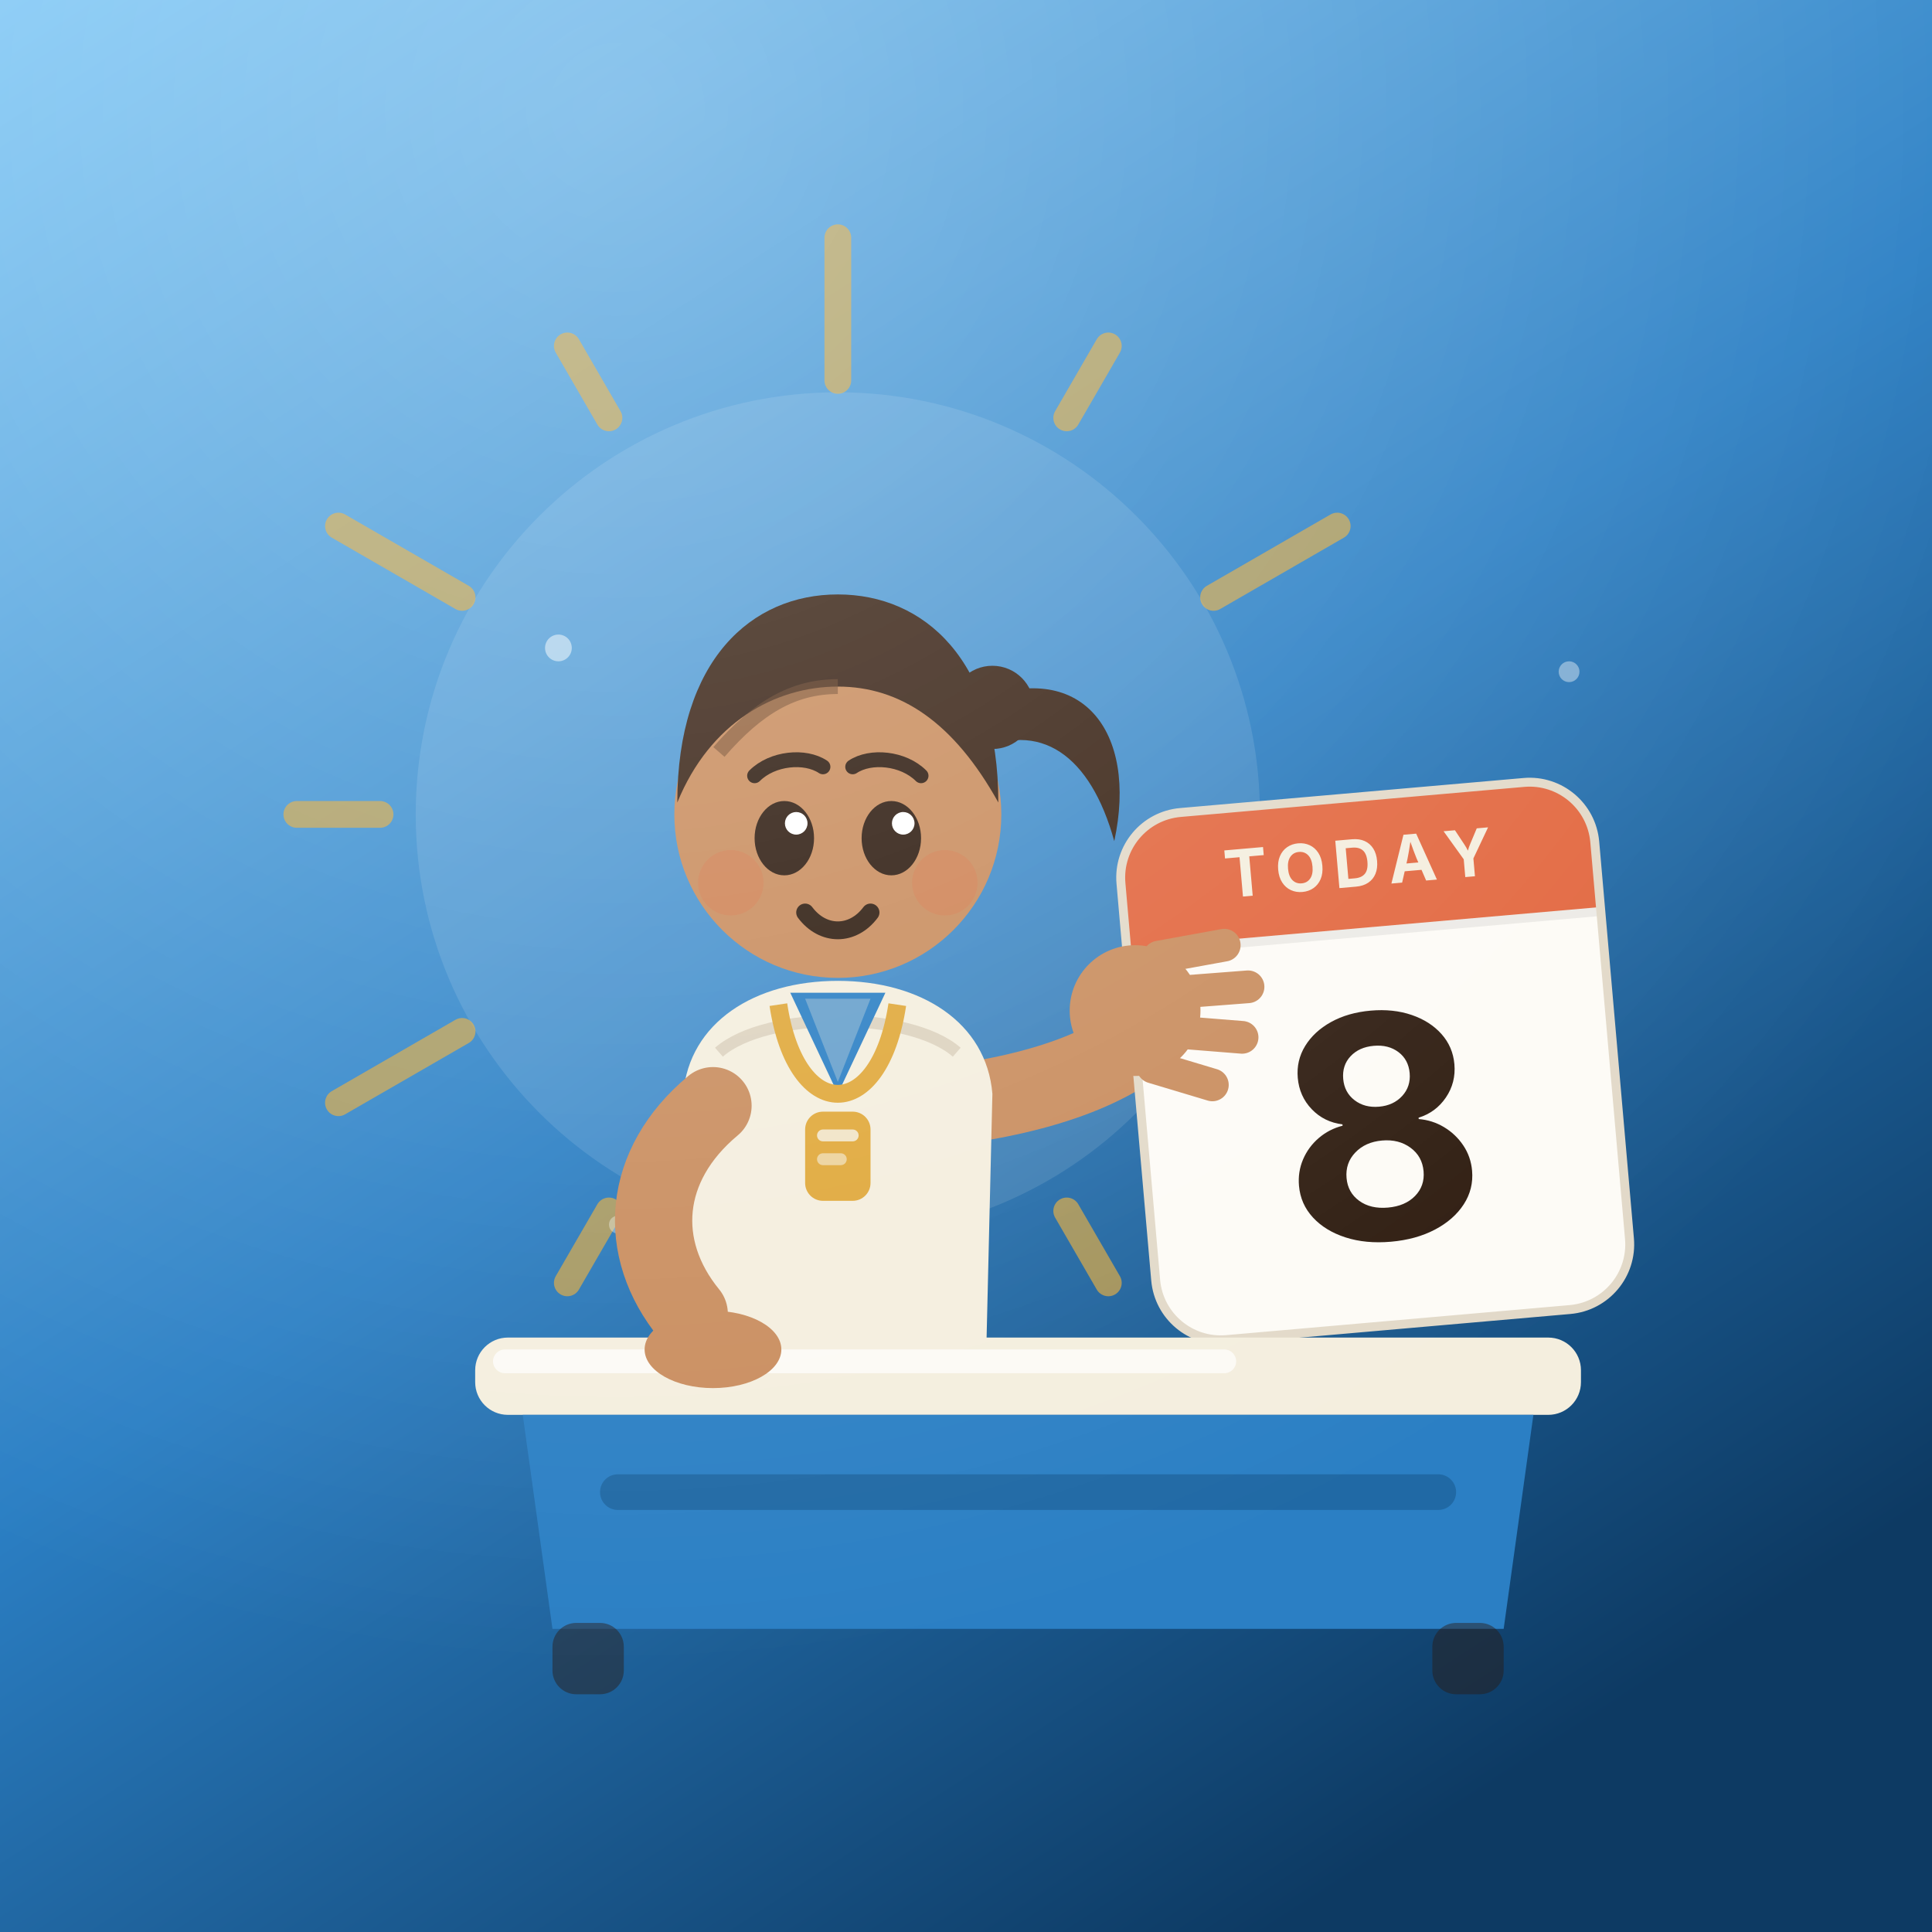
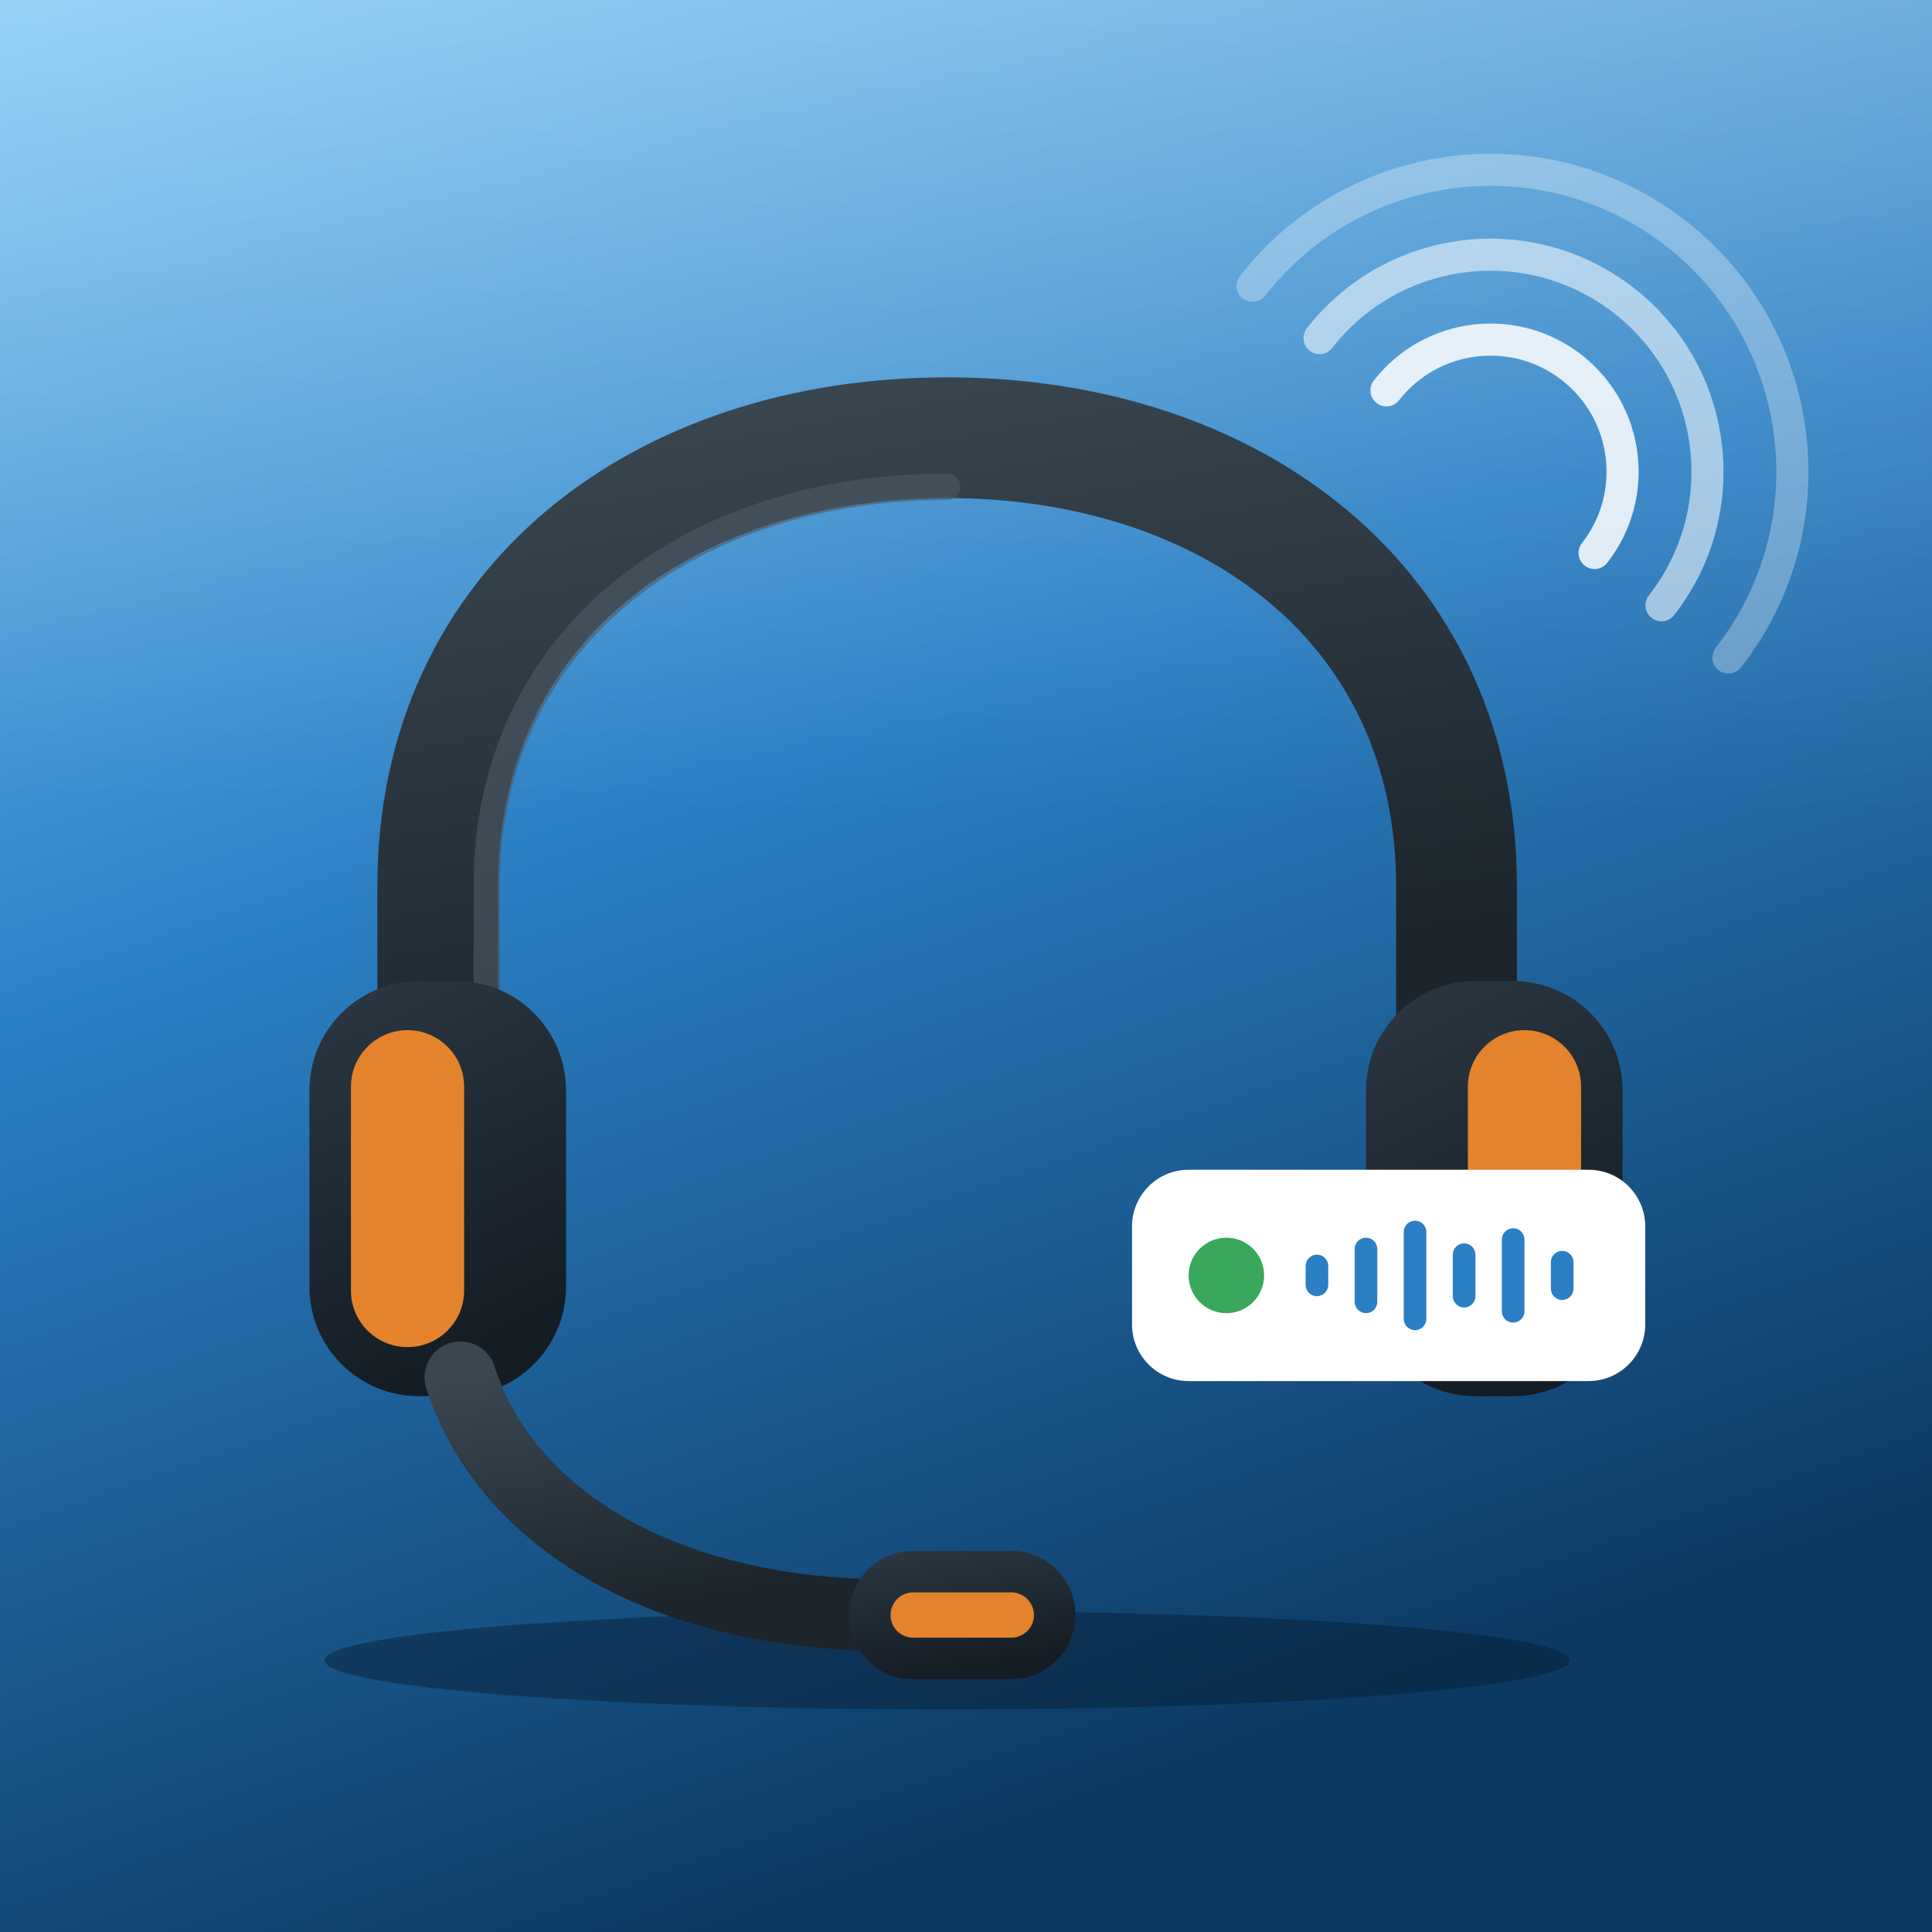
- <svg xmlns="http://www.w3.org/2000/svg" viewBox="0 0 1024 1024" width="100%" height="100%" preserveAspectRatio="xMidYMid meet">
+ <svg xmlns="http://www.w3.org/2000/svg" viewBox="0 0 1024 1024" width="100%" height="100%">
  <defs>
-     <linearGradient id="gdk" x1="0" y1="0" x2="0.65" y2="1">
+     <linearGradient id="gsb" x1="0" y1="0" x2="0.35" y2="1">
      <stop offset="0%" stop-color="#7cc6f5" />
-       <stop offset="55%" stop-color="#2b7fc4" />
+       <stop offset="48%" stop-color="#2b7fc4" />
      <stop offset="100%" stop-color="#0d3a63" />
    </linearGradient>
-     <radialGradient id="gldk" cx="32%" cy="6%" r="80%">
-       <stop offset="0%" stop-color="#ffffff" stop-opacity=".26" />
-       <stop offset="100%" stop-color="#ffffff" stop-opacity="0" />
-     </radialGradient>
+     <linearGradient id="glare" x1="0" y1="0" x2="0" y2="1">
+       <stop offset="0%" stop-color="#fff" stop-opacity=".22" />
+       <stop offset="42%" stop-color="#fff" stop-opacity="0" />
+     </linearGradient>
+     <linearGradient id="band" x1="0" y1="0" x2="0.3" y2="1">
+       <stop offset="0%" stop-color="#3a4750" />
+       <stop offset="100%" stop-color="#1c252c" />
+     </linearGradient>
+     <linearGradient id="cup" x1="0" y1="0" x2="0.3" y2="1">
+       <stop offset="0%" stop-color="#2c3843" />
+       <stop offset="100%" stop-color="#141c23" />
+     </linearGradient>
  </defs>
-   <rect x="0" y="0" width="1024" height="1024" fill="url(#gdk)" />
-   <g id="art" transform="translate(141.57,119.70) scale(1.5755)">
-     <circle cx="192" cy="198" r="142" fill="#fff" opacity=".11" />
-     <line x1="192.0" y1="52.0" x2="192.0" y2="4.0" stroke="#e0a83a" stroke-width="9" stroke-linecap="round" opacity="0.68" />
-     <line x1="115.0" y1="64.6" x2="101.0" y2="40.4" stroke="#e0a83a" stroke-width="9" stroke-linecap="round" opacity="0.68" />
-     <line x1="65.6" y1="125.0" x2="24.0" y2="101.0" stroke="#e0a83a" stroke-width="9" stroke-linecap="round" opacity="0.68" />
-     <line x1="38.0" y1="198.0" x2="10.0" y2="198.0" stroke="#e0a83a" stroke-width="9" stroke-linecap="round" opacity="0.68" />
-     <line x1="65.6" y1="271.0" x2="24.0" y2="295.0" stroke="#e0a83a" stroke-width="9" stroke-linecap="round" opacity="0.68" />
-     <line x1="115.0" y1="331.4" x2="101.0" y2="355.6" stroke="#e0a83a" stroke-width="9" stroke-linecap="round" opacity="0.68" />
-     <line x1="192.0" y1="344.0" x2="192.0" y2="392.0" stroke="#e0a83a" stroke-width="9" stroke-linecap="round" opacity="0.68" />
-     <line x1="269.0" y1="331.4" x2="283.0" y2="355.6" stroke="#e0a83a" stroke-width="9" stroke-linecap="round" opacity="0.68" />
-     <line x1="318.4" y1="271.0" x2="360.0" y2="295.0" stroke="#e0a83a" stroke-width="9" stroke-linecap="round" opacity="0.68" />
-     <line x1="346.0" y1="198.0" x2="374.0" y2="198.0" stroke="#e0a83a" stroke-width="9" stroke-linecap="round" opacity="0.68" />
-     <line x1="318.4" y1="125.0" x2="360.0" y2="101.0" stroke="#e0a83a" stroke-width="9" stroke-linecap="round" opacity="0.68" />
-     <line x1="269.0" y1="64.6" x2="283.0" y2="40.4" stroke="#e0a83a" stroke-width="9" stroke-linecap="round" opacity="0.68" />
-     <circle cx="98" cy="142" r="4.5" fill="#fff" opacity="0.5" />
-     <circle cx="438" cy="150" r="3.5" fill="#fff" opacity="0.4" />
-     <circle cx="118" cy="336" r="3" fill="#fff" opacity="0.35" />
-     <path d="M228 296 C262 292 288 282 300 268" stroke="#c98d5e" stroke-width="27" fill="none" stroke-linecap="round" />
-     <path d="M140 292 C142 268 164 254 192 254 C220 254 242 268 244 292 L242 376 L142 376 Z" fill="#f4eede" />
-     <path d="M152 278 C168 264 216 264 232 278" stroke="#ddd3bf" stroke-width="4" fill="none" />
-     <path d="M176 258 L192 292 L208 258" fill="#2b7fc4" />
-     <path d="M181 260 L192 288 L203 260" fill="#f4eede" opacity=".3" />
-     <path d="M172 262 C178 302 206 302 212 262" stroke="#e0a83a" stroke-width="6" fill="none" />
-     <rect x="181" y="298" width="22" height="30" rx="6" fill="#e0a83a" />
-     <rect x="185" y="304" width="14" height="4" rx="2" fill="#f4eede" opacity=".85" />
-     <rect x="185" y="312" width="10" height="4" rx="2" fill="#f4eede" opacity=".6" />
-     <path d="M150 296 C126 316 124 344 142 366" stroke="#c98d5e" stroke-width="26" fill="none" stroke-linecap="round" />
-     <circle cx="192" cy="198" r="55" fill="#c98d5e" />
-     <path d="M152 212 C152 236 170 252 192 252 C214 252 232 236 232 212 L232 200 L152 200 Z" fill="#c98d5e" />
-     <path d="M138 194 C138 146 163 124 192 124 C221 124 246 146 246 194 C231 167 213 155 192 155 C171 155 149 167 138 194 Z" fill="#3a2416" />
-     <path d="M152 177 C165 162 177 155 192 155" stroke="#6b452a" stroke-width="5" fill="none" opacity=".55" />
-     <path d="M238 160 C274 145 293 170 285 207 C277 178 260 166 238 177 Z" fill="#3a2416" />
-     <circle cx="244" cy="162" r="14" fill="#3a2416" />
-     <ellipse cx="174" cy="206" rx="10" ry="12.5" fill="#2e1c10" />
-     <ellipse cx="210" cy="206" rx="10" ry="12.5" fill="#2e1c10" />
-     <circle cx="178" cy="201" r="3.8" fill="#fff" />
-     <circle cx="214" cy="201" r="3.8" fill="#fff" />
-     <path d="M164 185 C170 179 181 178 187 182" stroke="#2e1c10" stroke-width="5" fill="none" stroke-linecap="round" />
-     <path d="M197 182 C203 178 214 179 220 185" stroke="#2e1c10" stroke-width="5" fill="none" stroke-linecap="round" />
-     <path d="M181 231 C187 239 197 239 203 231" stroke="#2e1c10" stroke-width="6" fill="none" stroke-linecap="round" />
-     <circle cx="156" cy="221" r="11" fill="#e2673f" opacity=".26" />
-     <circle cx="228" cy="221" r="11" fill="#e2673f" opacity=".26" />
-     <g transform="rotate(-5 372 272)">
-       <rect x="292" y="192" width="160" height="178" rx="22" fill="#fdfbf6" />
-       <path d="M292 236 V214 A22 22 0 0 1 314 192 H430 A22 22 0 0 1 452 214 V236 Z" fill="#e2673f" />
-       <rect x="292" y="236" width="160" height="3" fill="#000" opacity=".07" />
-       <g transform="translate(326.80, 222)">
-         <path d="M0.805 -13.283V-16.0H13.874V-13.283H8.988V0.0H5.702V-13.283Z M25.752 0.215Q23.636 0.215 21.945 -0.752Q20.254 -1.718 19.271 -3.554Q18.289 -5.391 18.289 -7.989Q18.289 -10.599 19.271 -12.44Q20.254 -14.282 21.945 -15.248Q23.636 -16.215 25.752 -16.215Q27.878 -16.215 29.564 -15.248Q31.25 -14.282 32.232 -12.44Q33.215 -10.599 33.215 -7.989Q33.215 -5.38 32.232 -3.549Q31.25 -1.718 29.564 -0.752Q27.878 0.215 25.752 0.215ZM25.752 -2.695Q27.62 -2.695 28.753 -4.054Q29.886 -5.412 29.886 -7.989Q29.886 -10.577 28.753 -11.941Q27.62 -13.305 25.752 -13.305Q23.894 -13.305 22.756 -11.936Q21.617 -10.566 21.617 -7.989Q21.617 -5.423 22.756 -4.059Q23.894 -2.695 25.752 -2.695Z M43.901 0.0H38.274V-16.0H43.954Q46.36 -16.0 48.094 -15.039Q49.828 -14.078 50.762 -12.29Q51.697 -10.502 51.697 -8.011Q51.697 -5.509 50.762 -3.715Q49.828 -1.922 48.078 -0.961Q46.328 0.0 43.901 0.0ZM41.549 -2.824H43.74Q46.048 -2.824 47.24 -4.07Q48.432 -5.315 48.432 -8.011Q48.432 -10.695 47.246 -11.936Q46.059 -13.176 43.761 -13.176H41.549Z M55.832 0.0 61.298 -16.0H65.593L71.199 0.0H67.558L66.323 -3.715H60.643L59.451 0.0ZM61.459 -6.282H65.475L64.992 -7.721Q64.605 -8.945 64.219 -10.373Q63.832 -11.801 63.413 -13.434Q63.016 -11.78 62.651 -10.352Q62.286 -8.923 61.921 -7.721Z M80.779 0.0V-6.013L74.851 -16.0H78.685L81.391 -11.017Q81.691 -10.47 81.944 -9.938Q82.196 -9.407 82.432 -8.784Q82.658 -9.417 82.899 -9.949Q83.141 -10.481 83.431 -11.017L86.051 -16.0H89.874L84.043 -6.013V0.0Z" fill="#f4eede" />
-       </g>
-       <g transform="translate(338.00, 341)">
-         <path d="M33.97 1.02Q25.452 1.02 18.872 -1.76Q12.293 -4.54 8.544 -9.385Q4.795 -14.231 4.795 -20.403Q4.795 -25.146 6.937 -29.15Q9.079 -33.154 12.803 -35.832Q16.526 -38.51 21.168 -39.275V-39.734Q15.098 -41.009 11.323 -45.702Q7.549 -50.395 7.549 -56.617Q7.549 -62.483 10.966 -67.099Q14.384 -71.715 20.352 -74.368Q26.319 -77.02 33.97 -77.02Q41.57 -77.02 47.564 -74.368Q53.557 -71.715 57.0 -67.099Q60.443 -62.483 60.443 -56.617Q60.443 -50.395 56.617 -45.702Q52.792 -41.009 46.875 -39.734V-39.275Q51.415 -38.51 55.113 -35.832Q58.811 -33.154 61.03 -29.15Q63.248 -25.146 63.248 -20.403Q63.248 -14.231 59.474 -9.385Q55.699 -4.54 49.094 -1.76Q42.489 1.02 33.97 1.02ZM33.97 -10.507Q39.785 -10.507 43.381 -13.593Q46.977 -16.679 46.977 -21.627Q46.977 -26.677 43.279 -29.915Q39.581 -33.154 33.97 -33.154Q28.309 -33.154 24.636 -29.915Q20.964 -26.677 20.964 -21.627Q20.964 -16.73 24.534 -13.619Q28.105 -10.507 33.97 -10.507ZM33.97 -44.58Q38.816 -44.58 42.004 -47.487Q45.192 -50.395 45.192 -54.934Q45.192 -59.474 42.055 -62.305Q38.918 -65.136 33.97 -65.136Q29.023 -65.136 25.886 -62.33Q22.749 -59.525 22.749 -54.934Q22.749 -50.395 25.911 -47.487Q29.074 -44.58 33.97 -44.58Z" fill="#2e1c10" />
-       </g>
-       <rect x="292" y="192" width="160" height="178" rx="22" fill="none" stroke="#e2d9c8" stroke-width="3" />
-     </g>
-     <circle cx="292" cy="264" r="22" fill="#c98d5e" />
-     <path d="M300 246 L322 242 M304 258 L330 256 M303 271 L328 273 M298 283 L318 289" stroke="#c98d5e" stroke-width="11" stroke-linecap="round" />
-     <rect x="70" y="374" width="372" height="26" rx="11" fill="#f4eede" />
-     <rect x="76" y="378" width="250" height="8" rx="4" fill="#fff" opacity=".7" />
-     <path d="M86 400 L426 400 L416 472 L96 472 Z" fill="#2b7fc4" />
-     <rect x="112" y="420" width="288" height="12" rx="6" fill="#17578c" opacity=".55" />
-     <rect x="96" y="470" width="24" height="24" rx="8" fill="#2a1810" opacity=".45" />
-     <rect x="392" y="470" width="24" height="24" rx="8" fill="#2a1810" opacity=".45" />
-     <ellipse cx="150" cy="378" rx="23" ry="13" fill="#c98d5e" />
-   </g>
-   <rect x="0" y="0" width="1024" height="1024" fill="url(#gldk)" />
+   <rect width="1024" height="1024" fill="url(#gsb)" />
+   <rect width="1024" height="1024" fill="url(#glare)" />
+   <path d="M720 250 A70 70 0 0 1 860 250" fill="none" stroke="#ffffff" stroke-width="17" stroke-linecap="round" opacity="0.85" transform="rotate(38 790 250)" />
+   <path d="M675 250 A115 115 0 0 1 905 250" fill="none" stroke="#ffffff" stroke-width="17" stroke-linecap="round" opacity="0.55" transform="rotate(38 790 250)" />
+   <path d="M630 250 A160 160 0 0 1 950 250" fill="none" stroke="#ffffff" stroke-width="17" stroke-linecap="round" opacity="0.3" transform="rotate(38 790 250)" />
+   <ellipse cx="502" cy="880" rx="330" ry="26" fill="#061a2e" opacity=".45" />
+   <path d="M232 560 L232 470 C232 320 352 232 502 232 C652 232 772 320 772 470 L772 560" fill="none" stroke="url(#band)" stroke-width="64" stroke-linecap="round" />
+   <path d="M258 540 L258 470 C258 336 368 258 502 258" fill="none" stroke="#4d5a65" stroke-width="14" stroke-linecap="round" opacity=".6" />
+   <rect x="164" y="520" width="136" height="220" rx="58" fill="url(#cup)" />
+   <rect x="186" y="546" width="60" height="168" rx="30" fill="#e4832b" />
+   <rect x="724" y="520" width="136" height="220" rx="58" fill="url(#cup)" />
+   <rect x="778" y="546" width="60" height="168" rx="30" fill="#e4832b" />
+   <path d="M244 730 C270 810 360 856 470 856" fill="none" stroke="url(#band)" stroke-width="38" stroke-linecap="round" />
+   <rect x="450" y="822" width="120" height="68" rx="34" fill="url(#cup)" />
+   <rect x="472" y="844" width="76" height="24" rx="12" fill="#e4832b" />
+   <rect x="600" y="620" width="272" height="112" rx="30" fill="#ffffff" />
+   <circle cx="650" cy="676" r="20" fill="#39a85a" />
+   <rect x="692" y="665" width="12" height="22" rx="6" fill="#2b7fc4" />
+   <rect x="718" y="656" width="12" height="40" rx="6" fill="#2b7fc4" />
+   <rect x="744" y="647" width="12" height="58" rx="6" fill="#2b7fc4" />
+   <rect x="770" y="659" width="12" height="34" rx="6" fill="#2b7fc4" />
+   <rect x="796" y="651" width="12" height="50" rx="6" fill="#2b7fc4" />
+   <rect x="822" y="663" width="12" height="26" rx="6" fill="#2b7fc4" />
</svg>
